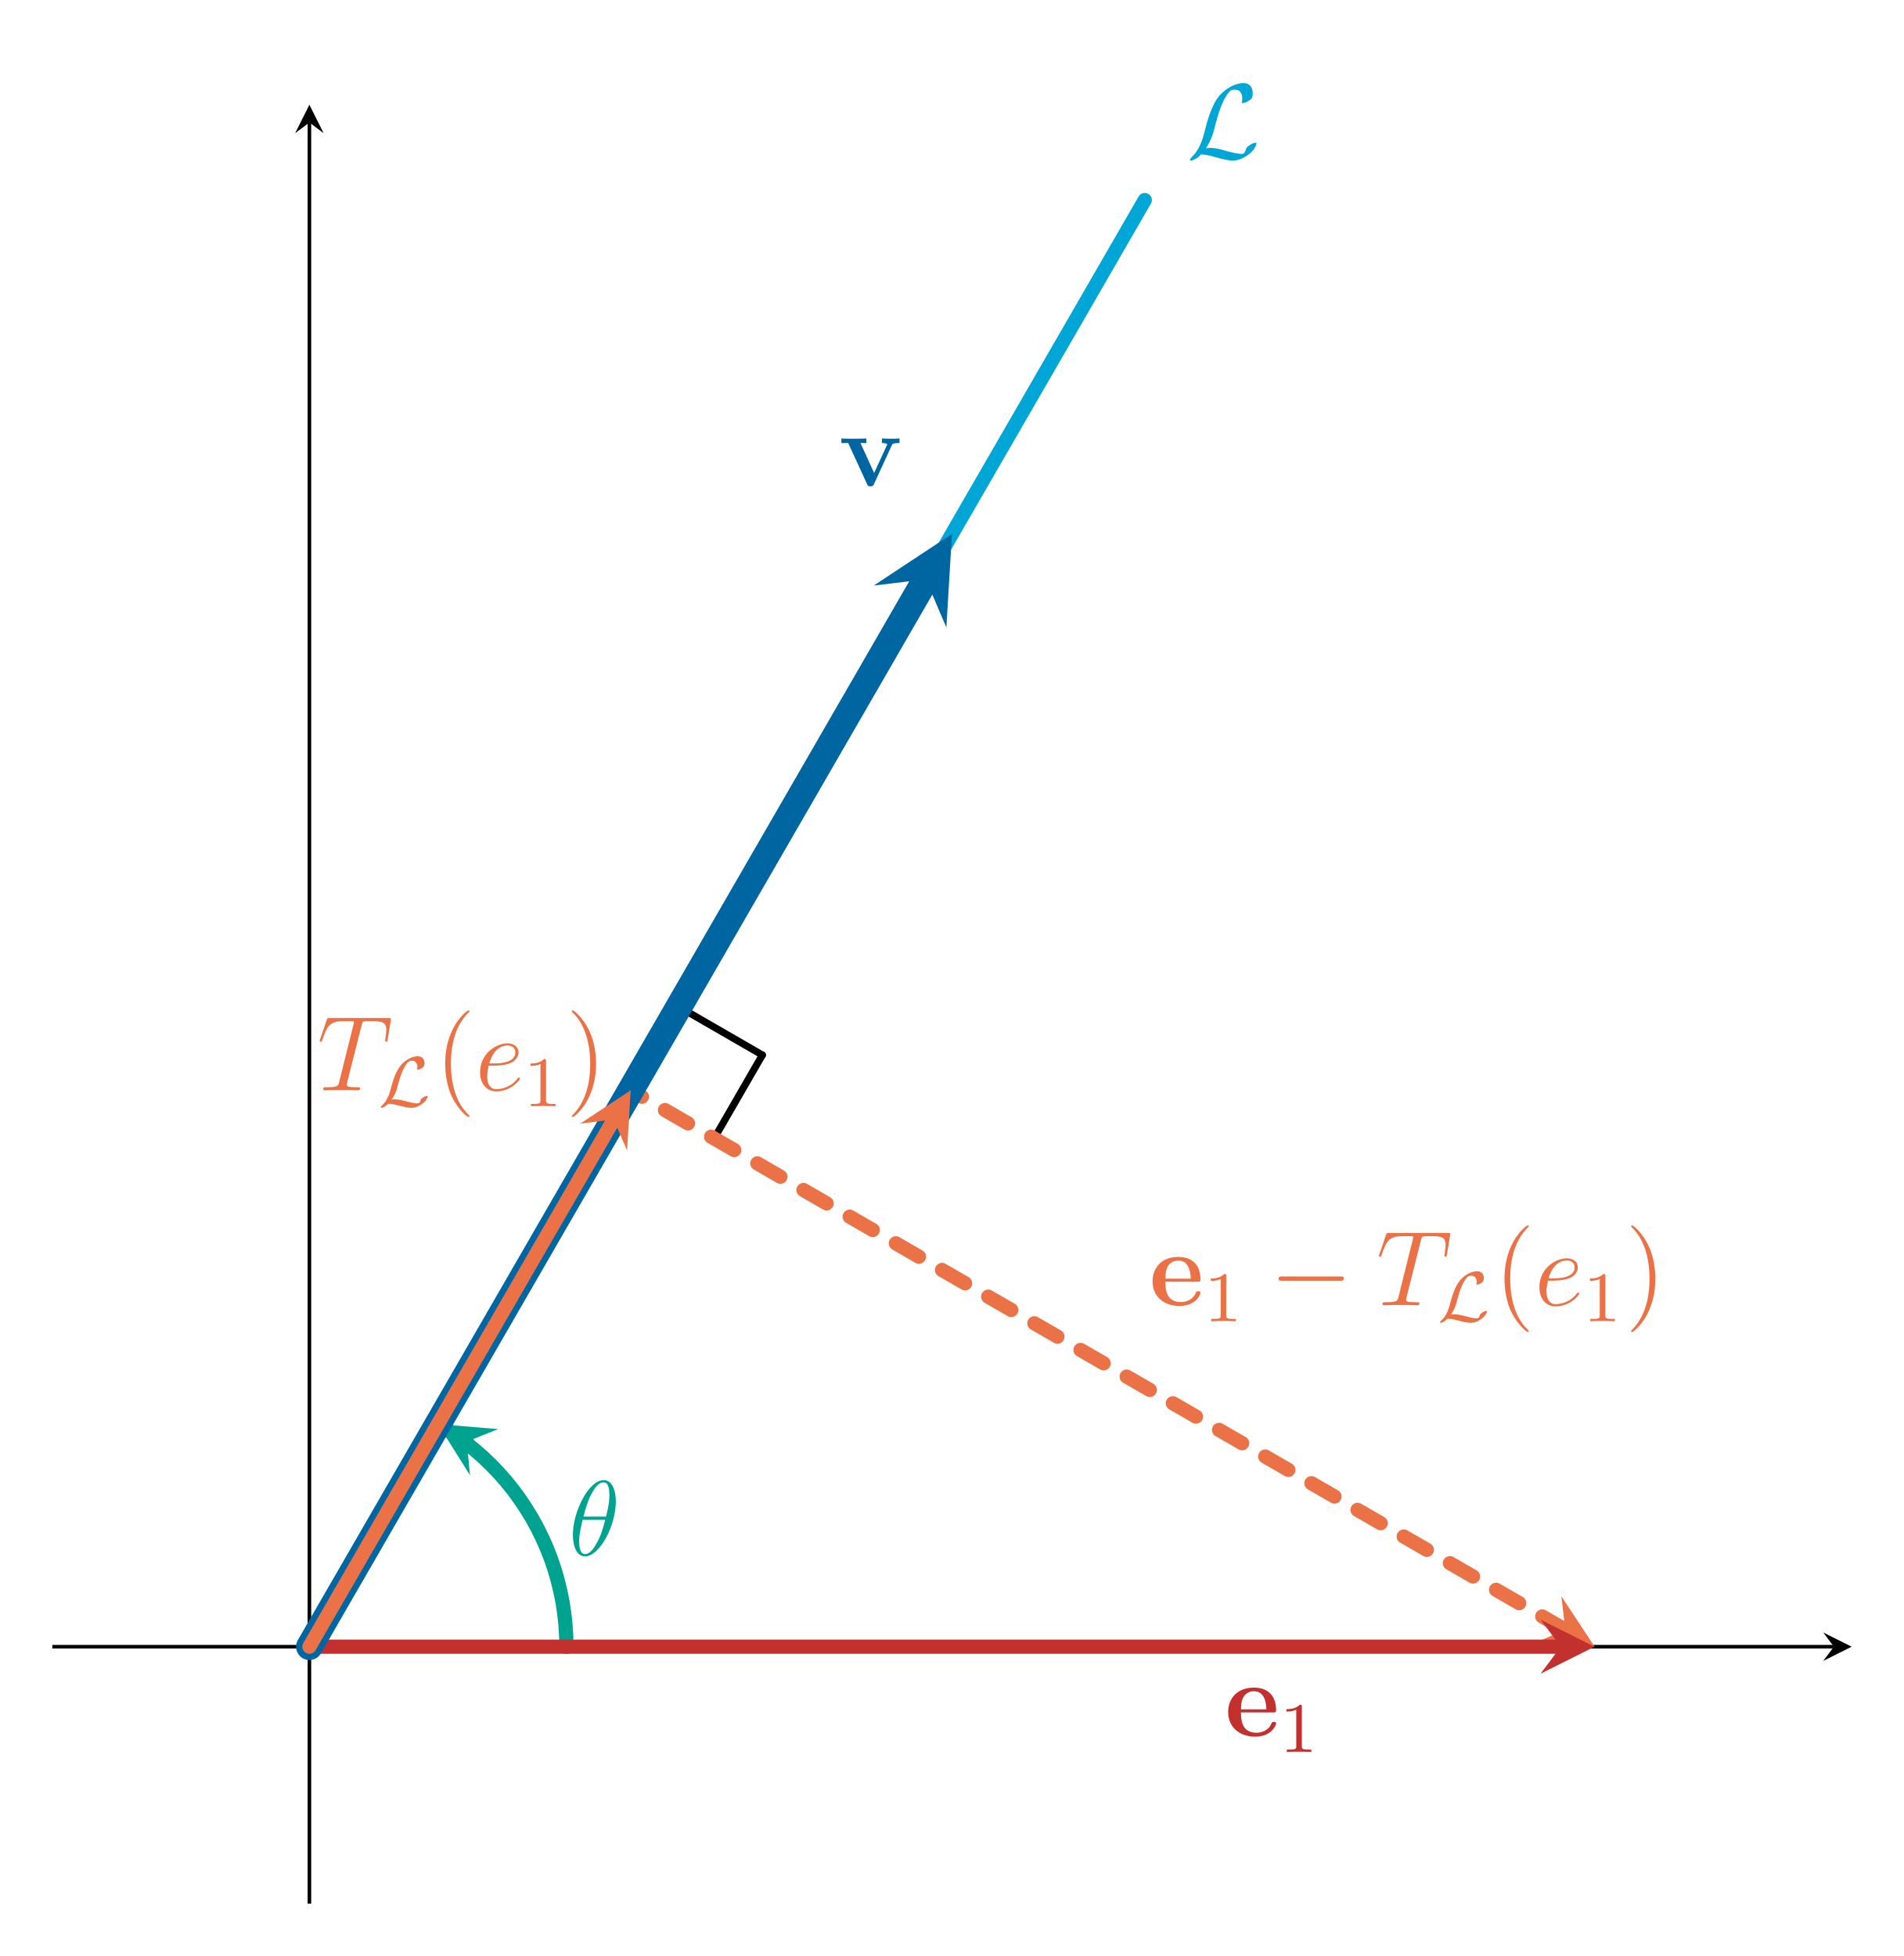
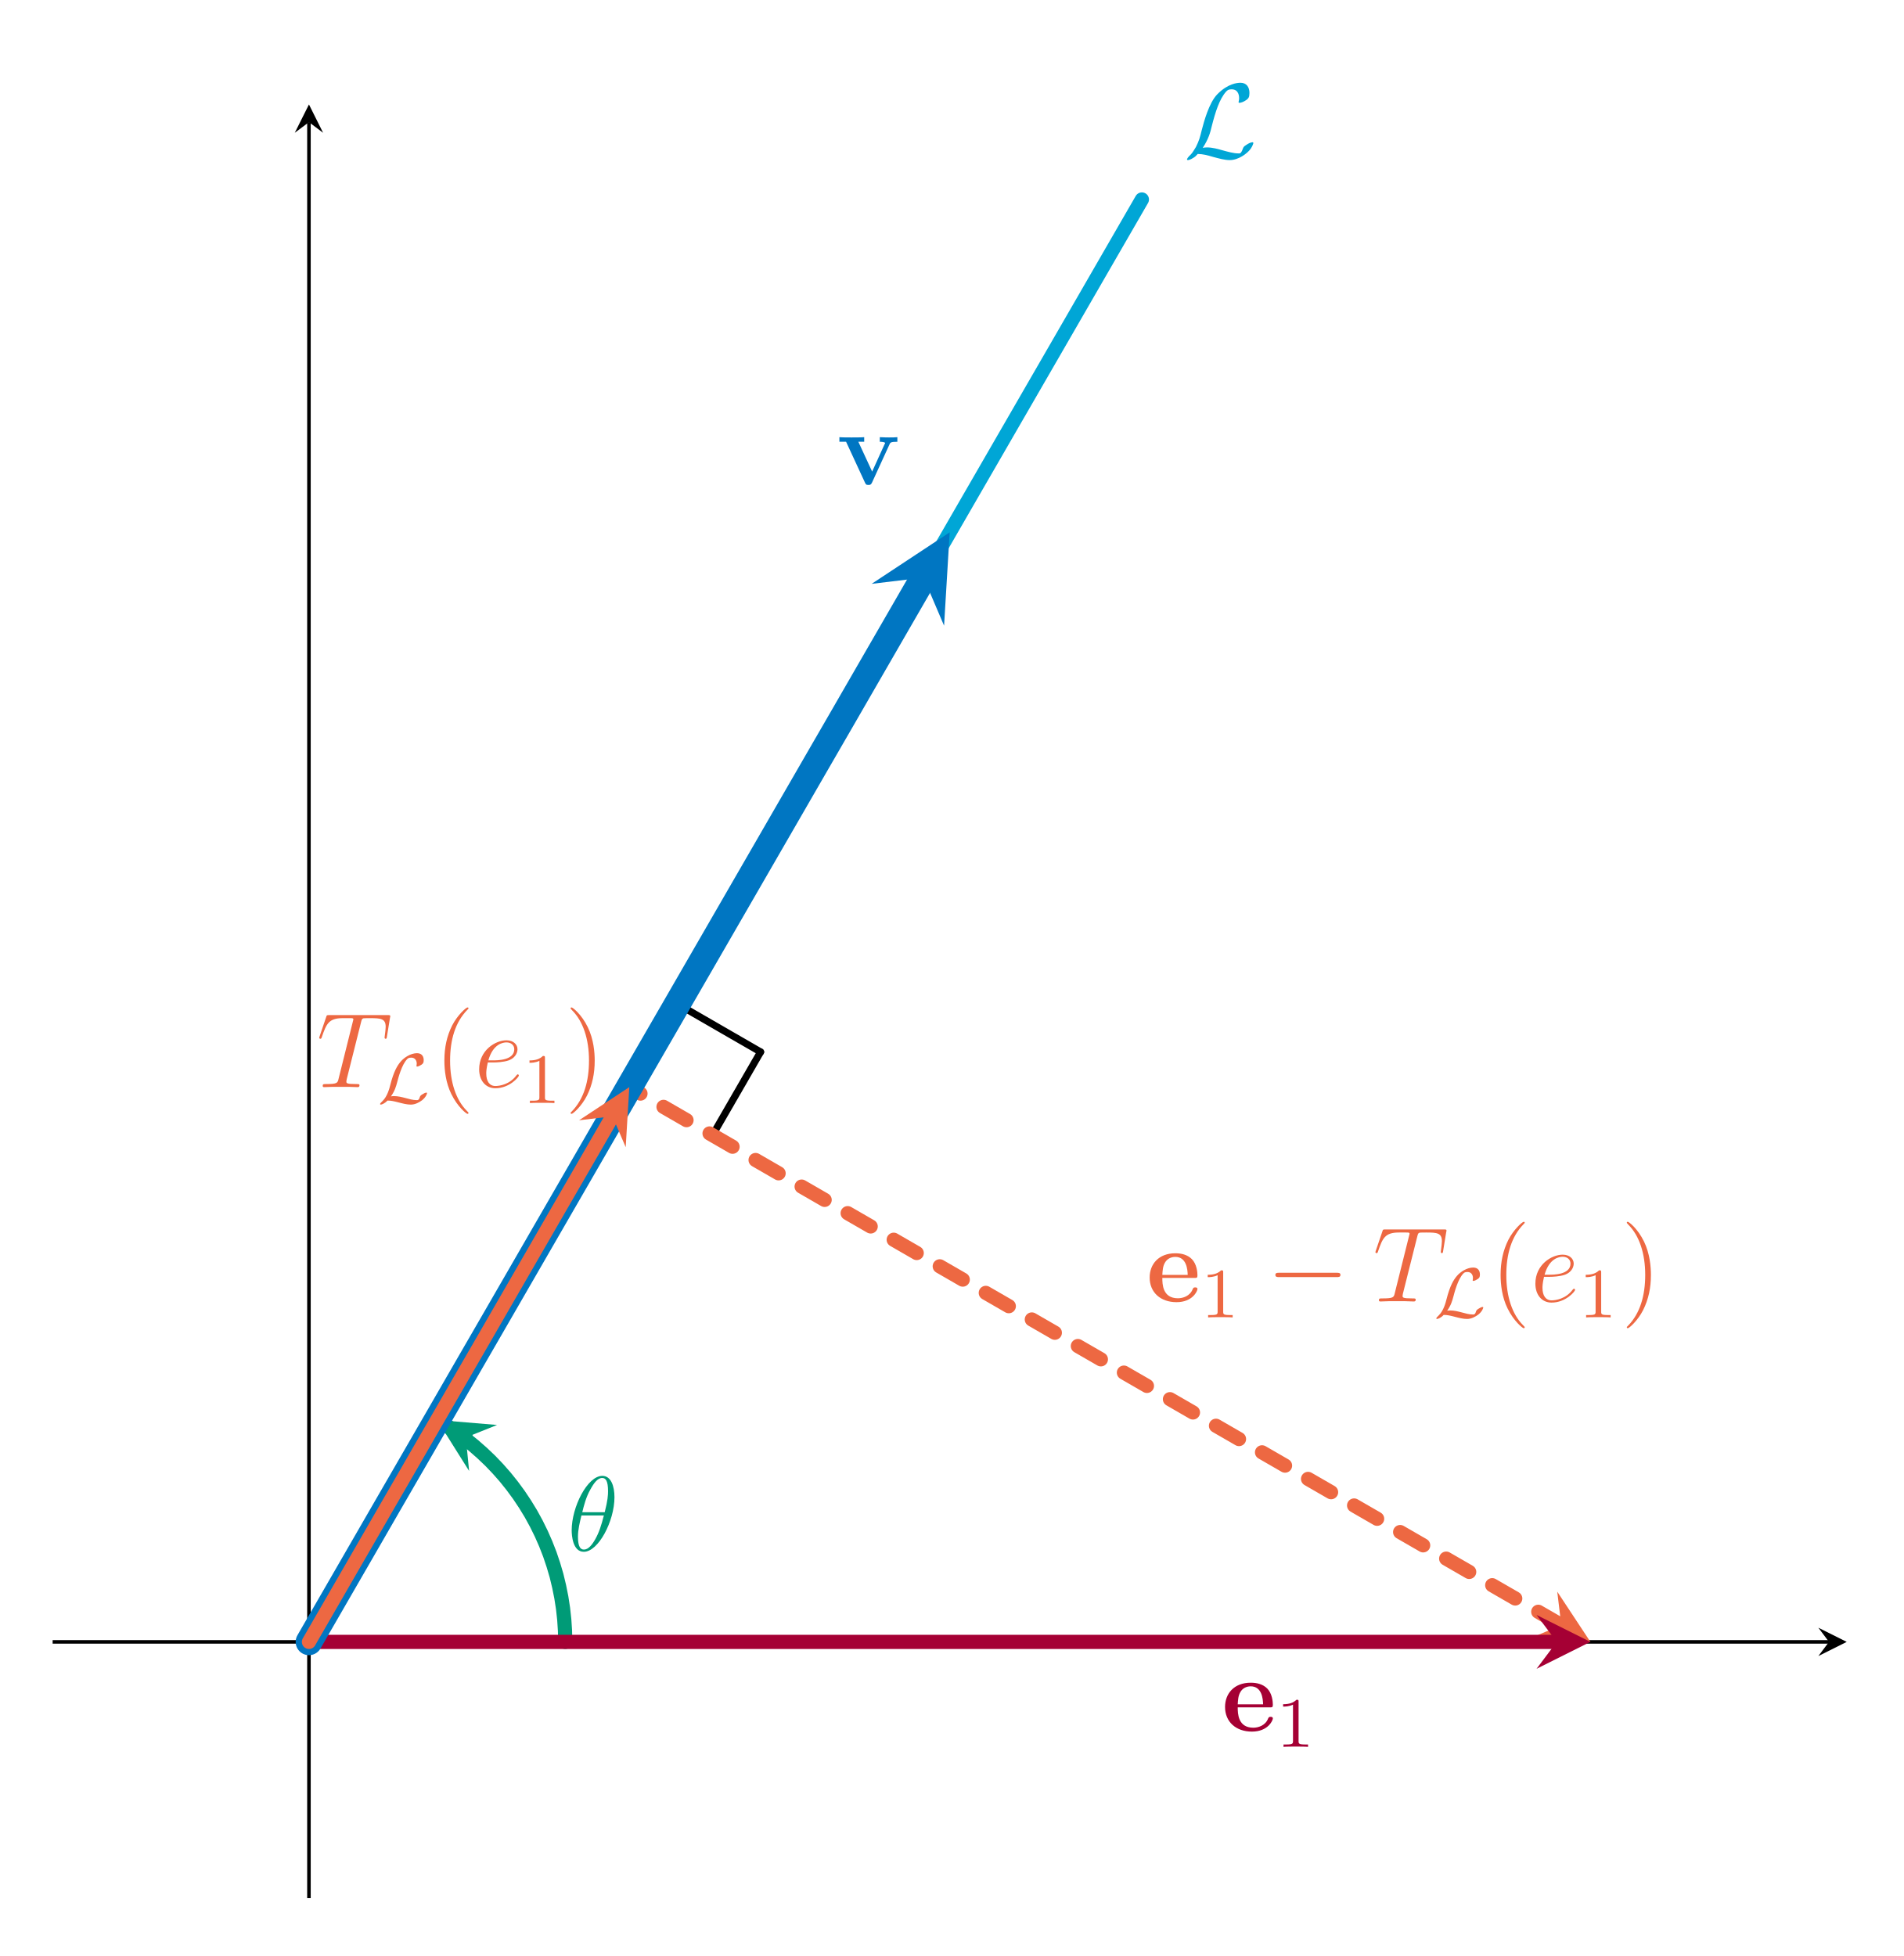
- <svg xmlns="http://www.w3.org/2000/svg" xmlns:xlink="http://www.w3.org/1999/xlink" width="213.478pt" height="219.36pt" viewBox="0 0 213.478 219.36" version="1.1">
+ <svg xmlns="http://www.w3.org/2000/svg" xmlns:xlink="http://www.w3.org/1999/xlink" width="213.478pt" height="219.36pt" viewBox="0 0 213.478 219.36" version="1.2">
  <defs>
    <g>
      <symbol overflow="visible" id="glyph0-0">
        <path style="stroke:none;" d="" />
      </symbol>
      <symbol overflow="visible" id="glyph0-1">
-         <path style="stroke:none;" d="M 5.297 -6.016 C 5.297 -7.234 4.906 -8.422 3.938 -8.422 C 2.266 -8.422 0.484 -4.906 0.484 -2.281 C 0.484 -1.734 0.594 0.125 1.859 0.125 C 3.484 0.125 5.297 -3.297 5.297 -6.016 Z M 1.672 -4.328 C 1.859 -5.031 2.109 -6.031 2.578 -6.891 C 2.969 -7.609 3.391 -8.172 3.922 -8.172 C 4.312 -8.172 4.578 -7.844 4.578 -6.688 C 4.578 -6.266 4.547 -5.672 4.203 -4.328 Z M 4.109 -3.969 C 3.812 -2.797 3.562 -2.047 3.125 -1.297 C 2.781 -0.688 2.359 -0.125 1.859 -0.125 C 1.5 -0.125 1.188 -0.406 1.188 -1.594 C 1.188 -2.359 1.391 -3.172 1.578 -3.969 Z M 4.109 -3.969 " />
+         <path style="stroke:none;" d="M 5.281 -6 C 5.281 -7.219 4.906 -8.391 3.922 -8.391 C 2.25 -8.391 0.484 -4.906 0.484 -2.281 C 0.484 -1.734 0.594 0.125 1.844 0.125 C 3.469 0.125 5.281 -3.297 5.281 -6 Z M 1.672 -4.312 C 1.844 -5.016 2.094 -6.016 2.578 -6.859 C 2.969 -7.578 3.391 -8.156 3.906 -8.156 C 4.297 -8.156 4.562 -7.828 4.562 -6.672 C 4.562 -6.25 4.531 -5.656 4.188 -4.312 Z M 4.094 -3.953 C 3.797 -2.797 3.547 -2.031 3.125 -1.281 C 2.781 -0.672 2.359 -0.125 1.859 -0.125 C 1.484 -0.125 1.188 -0.406 1.188 -1.578 C 1.188 -2.359 1.391 -3.172 1.578 -3.953 Z M 4.094 -3.953 " />
      </symbol>
      <symbol overflow="visible" id="glyph0-2">
-         <path style="stroke:none;" d="M 4.984 -7.297 C 5.062 -7.578 5.078 -7.688 5.266 -7.734 C 5.359 -7.75 5.75 -7.75 6 -7.75 C 7.203 -7.75 7.75 -7.703 7.75 -6.781 C 7.75 -6.594 7.703 -6.141 7.641 -5.703 L 7.625 -5.562 C 7.625 -5.516 7.672 -5.438 7.75 -5.438 C 7.859 -5.438 7.859 -5.5 7.906 -5.688 L 8.25 -7.812 C 8.266 -7.906 8.266 -7.938 8.266 -7.969 C 8.266 -8.109 8.203 -8.109 7.953 -8.109 L 1.422 -8.109 C 1.141 -8.109 1.141 -8.094 1.062 -7.875 L 0.328 -5.719 C 0.328 -5.703 0.281 -5.562 0.281 -5.562 C 0.281 -5.5 0.328 -5.438 0.406 -5.438 C 0.5 -5.438 0.531 -5.484 0.578 -5.641 C 1.078 -7.094 1.328 -7.75 2.922 -7.75 L 3.719 -7.75 C 4 -7.75 4.125 -7.75 4.125 -7.625 C 4.125 -7.594 4.125 -7.562 4.062 -7.344 L 2.469 -0.938 C 2.344 -0.469 2.312 -0.344 1.047 -0.344 C 0.75 -0.344 0.672 -0.344 0.672 -0.125 C 0.672 0 0.797 0 0.859 0 C 1.156 0 1.469 -0.031 1.766 -0.031 L 3.641 -0.031 C 3.938 -0.031 4.25 0 4.547 0 C 4.688 0 4.812 0 4.812 -0.234 C 4.812 -0.344 4.719 -0.344 4.406 -0.344 C 3.328 -0.344 3.328 -0.453 3.328 -0.641 C 3.328 -0.641 3.328 -0.734 3.375 -0.922 Z M 4.984 -7.297 " />
+         <path style="stroke:none;" d="M 4.969 -7.266 C 5.047 -7.562 5.062 -7.672 5.25 -7.719 C 5.344 -7.734 5.734 -7.734 5.984 -7.734 C 7.172 -7.734 7.734 -7.688 7.734 -6.766 C 7.734 -6.578 7.688 -6.125 7.625 -5.688 L 7.609 -5.547 C 7.609 -5.5 7.656 -5.422 7.719 -5.422 C 7.844 -5.422 7.844 -5.484 7.875 -5.672 L 8.219 -7.781 C 8.25 -7.891 8.25 -7.922 8.25 -7.953 C 8.25 -8.078 8.172 -8.078 7.938 -8.078 L 1.422 -8.078 C 1.141 -8.078 1.125 -8.078 1.062 -7.859 L 0.328 -5.703 C 0.328 -5.688 0.281 -5.562 0.281 -5.547 C 0.281 -5.484 0.328 -5.422 0.406 -5.422 C 0.5 -5.422 0.531 -5.469 0.578 -5.625 C 1.078 -7.062 1.328 -7.734 2.906 -7.734 L 3.703 -7.734 C 4 -7.734 4.109 -7.734 4.109 -7.609 C 4.109 -7.578 4.109 -7.547 4.047 -7.328 L 2.453 -0.938 C 2.344 -0.469 2.312 -0.344 1.047 -0.344 C 0.75 -0.344 0.672 -0.344 0.672 -0.125 C 0.672 0 0.797 0 0.859 0 C 1.156 0 1.469 -0.031 1.766 -0.031 L 3.625 -0.031 C 3.922 -0.031 4.25 0 4.547 0 C 4.672 0 4.797 0 4.797 -0.219 C 4.797 -0.344 4.703 -0.344 4.406 -0.344 C 3.328 -0.344 3.328 -0.453 3.328 -0.625 C 3.328 -0.641 3.328 -0.734 3.375 -0.922 Z M 4.969 -7.266 " />
      </symbol>
      <symbol overflow="visible" id="glyph0-3">
-         <path style="stroke:none;" d="M 2.141 -2.766 C 2.469 -2.766 3.281 -2.797 3.844 -3.016 C 4.75 -3.359 4.844 -4.047 4.844 -4.266 C 4.844 -4.797 4.391 -5.266 3.594 -5.266 C 2.344 -5.266 0.531 -4.141 0.531 -2.016 C 0.531 -0.75 1.25 0.125 2.344 0.125 C 3.969 0.125 5 -1.141 5 -1.297 C 5 -1.375 4.922 -1.438 4.875 -1.438 C 4.844 -1.438 4.828 -1.422 4.719 -1.312 C 3.953 -0.297 2.828 -0.125 2.359 -0.125 C 1.688 -0.125 1.328 -0.656 1.328 -1.547 C 1.328 -1.703 1.328 -2.016 1.5 -2.766 Z M 1.562 -3.016 C 2.078 -4.859 3.219 -5.031 3.594 -5.031 C 4.125 -5.031 4.484 -4.719 4.484 -4.266 C 4.484 -3.016 2.562 -3.016 2.062 -3.016 Z M 1.562 -3.016 " />
+         <path style="stroke:none;" d="M 2.141 -2.766 C 2.453 -2.766 3.266 -2.797 3.844 -3 C 4.75 -3.344 4.828 -4.047 4.828 -4.25 C 4.828 -4.781 4.375 -5.25 3.594 -5.25 C 2.344 -5.25 0.531 -4.125 0.531 -2 C 0.531 -0.75 1.25 0.125 2.344 0.125 C 3.953 0.125 4.984 -1.141 4.984 -1.297 C 4.984 -1.375 4.906 -1.438 4.859 -1.438 C 4.828 -1.438 4.812 -1.422 4.703 -1.312 C 3.953 -0.297 2.812 -0.125 2.359 -0.125 C 1.688 -0.125 1.328 -0.656 1.328 -1.531 C 1.328 -1.703 1.328 -2 1.5 -2.766 Z M 1.562 -3 C 2.078 -4.844 3.203 -5.016 3.594 -5.016 C 4.109 -5.016 4.469 -4.703 4.469 -4.25 C 4.469 -3 2.562 -3 2.062 -3 Z M 1.562 -3 " />
      </symbol>
      <symbol overflow="visible" id="glyph1-0">
        <path style="stroke:none;" d="" />
      </symbol>
      <symbol overflow="visible" id="glyph1-1">
-         <path style="stroke:none;" d="M 2.156 -1.109 C 2.797 -2.109 3 -2.875 3.156 -3.516 C 3.578 -5.156 4.031 -6.594 4.766 -7.422 C 4.906 -7.578 5.016 -7.688 5.391 -7.688 C 6.219 -7.688 6.234 -6.859 6.234 -6.688 C 6.234 -6.484 6.188 -6.312 6.188 -6.25 C 6.188 -6.172 6.25 -6.172 6.266 -6.172 C 6.453 -6.172 6.781 -6.297 7.078 -6.516 C 7.297 -6.688 7.406 -6.797 7.406 -7.297 C 7.406 -7.938 7.062 -8.422 6.391 -8.422 C 6.016 -8.422 4.953 -8.328 3.797 -7.141 C 2.828 -6.172 2.266 -4.016 2.047 -3.125 C 1.828 -2.297 1.734 -1.922 1.375 -1.203 C 1.297 -1.062 0.984 -0.531 0.812 -0.375 C 0.484 -0.078 0.375 0.125 0.375 0.188 C 0.375 0.219 0.391 0.266 0.484 0.266 C 0.531 0.266 0.781 0.219 1.094 0.016 C 1.297 -0.109 1.312 -0.125 1.594 -0.422 C 2.188 -0.406 2.609 -0.297 3.359 -0.078 C 3.969 0.078 4.578 0.266 5.188 0.266 C 6.156 0.266 7.141 -0.469 7.516 -0.984 C 7.75 -1.312 7.828 -1.609 7.828 -1.656 C 7.828 -1.734 7.75 -1.734 7.75 -1.734 C 7.547 -1.734 7.266 -1.609 7.062 -1.453 C 6.734 -1.25 6.719 -1.188 6.641 -0.984 C 6.594 -0.781 6.516 -0.688 6.469 -0.625 C 6.375 -0.484 6.359 -0.484 6.188 -0.484 C 5.609 -0.484 5.016 -0.656 4.219 -0.875 C 3.891 -0.969 3.234 -1.156 2.625 -1.156 C 2.469 -1.156 2.312 -1.141 2.156 -1.109 Z M 2.156 -1.109 " />
+         <path style="stroke:none;" d="M 2.141 -1.109 C 2.797 -2.109 3 -2.875 3.141 -3.5 C 3.562 -5.156 4.016 -6.578 4.75 -7.406 C 4.906 -7.562 5 -7.672 5.375 -7.672 C 6.203 -7.672 6.219 -6.844 6.219 -6.672 C 6.219 -6.469 6.156 -6.297 6.156 -6.234 C 6.156 -6.156 6.234 -6.156 6.25 -6.156 C 6.438 -6.156 6.766 -6.281 7.062 -6.5 C 7.266 -6.672 7.375 -6.781 7.375 -7.266 C 7.375 -7.922 7.047 -8.406 6.375 -8.406 C 6 -8.406 4.953 -8.312 3.781 -7.125 C 2.828 -6.156 2.266 -4 2.031 -3.109 C 1.828 -2.281 1.734 -1.922 1.375 -1.203 C 1.281 -1.062 0.984 -0.531 0.812 -0.375 C 0.484 -0.078 0.375 0.125 0.375 0.188 C 0.375 0.219 0.391 0.266 0.484 0.266 C 0.531 0.266 0.781 0.219 1.078 0.016 C 1.281 -0.109 1.312 -0.125 1.578 -0.422 C 2.188 -0.406 2.594 -0.297 3.344 -0.078 C 3.953 0.078 4.562 0.266 5.172 0.266 C 6.141 0.266 7.125 -0.469 7.5 -0.984 C 7.734 -1.312 7.812 -1.609 7.812 -1.641 C 7.812 -1.734 7.734 -1.734 7.719 -1.734 C 7.531 -1.734 7.25 -1.594 7.047 -1.453 C 6.719 -1.25 6.703 -1.188 6.625 -0.984 C 6.562 -0.781 6.5 -0.688 6.453 -0.625 C 6.359 -0.484 6.344 -0.484 6.156 -0.484 C 5.594 -0.484 5 -0.656 4.203 -0.875 C 3.875 -0.969 3.219 -1.156 2.625 -1.156 C 2.469 -1.156 2.297 -1.141 2.141 -1.109 Z M 2.141 -1.109 " />
      </symbol>
      <symbol overflow="visible" id="glyph1-2">
-         <path style="stroke:none;" d="M 7.875 -2.75 C 8.078 -2.75 8.297 -2.75 8.297 -2.984 C 8.297 -3.234 8.078 -3.234 7.875 -3.234 L 1.406 -3.234 C 1.203 -3.234 0.984 -3.234 0.984 -2.984 C 0.984 -2.75 1.203 -2.75 1.406 -2.75 Z M 7.875 -2.75 " />
+         <path style="stroke:none;" d="M 7.859 -2.734 C 8.062 -2.734 8.281 -2.734 8.281 -2.984 C 8.281 -3.219 8.062 -3.219 7.859 -3.219 L 1.406 -3.219 C 1.203 -3.219 0.984 -3.219 0.984 -2.984 C 0.984 -2.734 1.203 -2.734 1.406 -2.734 Z M 7.859 -2.734 " />
      </symbol>
      <symbol overflow="visible" id="glyph2-0">
        <path style="stroke:none;" d="" />
      </symbol>
      <symbol overflow="visible" id="glyph2-1">
-         <path style="stroke:none;" d="M 5.406 -2.641 C 5.672 -2.641 5.75 -2.641 5.75 -2.938 C 5.75 -3.297 5.672 -4.203 5.109 -4.75 C 4.609 -5.266 3.938 -5.422 3.25 -5.422 C 1.391 -5.422 0.375 -4.203 0.375 -2.688 C 0.375 -1.016 1.609 0.078 3.406 0.078 C 5.219 0.078 5.75 -1.188 5.75 -1.406 C 5.75 -1.578 5.562 -1.578 5.5 -1.578 C 5.312 -1.578 5.297 -1.547 5.219 -1.391 C 4.906 -0.609 4.125 -0.359 3.547 -0.359 C 1.812 -0.359 1.812 -1.969 1.812 -2.641 Z M 1.812 -2.984 C 1.828 -3.484 1.844 -3.938 2.094 -4.375 C 2.312 -4.75 2.734 -5.016 3.25 -5.016 C 4.531 -5.016 4.641 -3.578 4.656 -2.984 Z M 1.812 -2.984 " />
+         <path style="stroke:none;" d="M 5.391 -2.641 C 5.656 -2.641 5.734 -2.641 5.734 -2.938 C 5.734 -3.297 5.656 -4.188 5.109 -4.75 C 4.609 -5.25 3.938 -5.406 3.25 -5.406 C 1.391 -5.406 0.375 -4.188 0.375 -2.688 C 0.375 -1.016 1.594 0.078 3.391 0.078 C 5.203 0.078 5.734 -1.188 5.734 -1.391 C 5.734 -1.578 5.562 -1.578 5.484 -1.578 C 5.297 -1.578 5.281 -1.531 5.203 -1.391 C 4.906 -0.609 4.109 -0.359 3.547 -0.359 C 1.812 -0.359 1.797 -1.969 1.797 -2.641 Z M 1.797 -2.984 C 1.828 -3.469 1.844 -3.938 2.094 -4.359 C 2.312 -4.75 2.734 -5 3.25 -5 C 4.516 -5 4.625 -3.578 4.641 -2.984 Z M 1.797 -2.984 " />
      </symbol>
      <symbol overflow="visible" id="glyph2-2">
-         <path style="stroke:none;" d="M 5.922 -4.516 C 6 -4.703 6.047 -4.797 6.797 -4.797 L 6.797 -5.312 C 6.375 -5.281 6.344 -5.281 5.859 -5.281 C 5.531 -5.281 5.516 -5.281 4.828 -5.312 L 4.828 -4.797 C 5.156 -4.797 5.422 -4.734 5.422 -4.656 C 5.422 -4.641 5.422 -4.625 5.359 -4.5 L 3.953 -1.438 L 2.422 -4.797 L 3.078 -4.797 L 3.078 -5.312 C 2.797 -5.281 1.953 -5.281 1.641 -5.281 C 1.297 -5.281 0.594 -5.281 0.281 -5.312 L 0.281 -4.797 L 1.047 -4.797 L 3.141 -0.234 C 3.25 0 3.281 0.062 3.547 0.062 C 3.734 0.062 3.844 0.031 3.938 -0.203 Z M 5.922 -4.516 " />
+         <path style="stroke:none;" d="M 5.906 -4.5 C 5.984 -4.688 6.031 -4.781 6.781 -4.781 L 6.781 -5.297 C 6.359 -5.266 6.328 -5.266 5.844 -5.266 C 5.516 -5.266 5.5 -5.266 4.812 -5.297 L 4.812 -4.781 C 5.141 -4.781 5.406 -4.719 5.406 -4.641 C 5.406 -4.625 5.406 -4.609 5.344 -4.5 L 3.953 -1.438 L 2.406 -4.781 L 3.062 -4.781 L 3.062 -5.297 C 2.797 -5.266 1.953 -5.266 1.641 -5.266 C 1.281 -5.266 0.594 -5.266 0.281 -5.297 L 0.281 -4.781 L 1.031 -4.781 L 3.141 -0.219 C 3.25 0 3.266 0.062 3.547 0.062 C 3.734 0.062 3.828 0.031 3.938 -0.203 Z M 5.906 -4.5 " />
      </symbol>
      <symbol overflow="visible" id="glyph3-0">
        <path style="stroke:none;" d="" />
      </symbol>
      <symbol overflow="visible" id="glyph3-1">
-         <path style="stroke:none;" d="M 2.5 -5.078 C 2.5 -5.297 2.484 -5.297 2.266 -5.297 C 1.938 -4.984 1.516 -4.797 0.766 -4.797 L 0.766 -4.531 C 0.984 -4.531 1.406 -4.531 1.875 -4.734 L 1.875 -0.656 C 1.875 -0.359 1.844 -0.266 1.094 -0.266 L 0.812 -0.266 L 0.812 0 C 1.141 -0.031 1.828 -0.031 2.188 -0.031 C 2.547 -0.031 3.234 -0.031 3.562 0 L 3.562 -0.266 L 3.281 -0.266 C 2.531 -0.266 2.5 -0.359 2.5 -0.656 Z M 2.5 -5.078 " />
+         <path style="stroke:none;" d="M 2.5 -5.062 C 2.5 -5.281 2.484 -5.281 2.266 -5.281 C 1.938 -4.969 1.516 -4.781 0.766 -4.781 L 0.766 -4.516 C 0.984 -4.516 1.406 -4.516 1.875 -4.734 L 1.875 -0.656 C 1.875 -0.359 1.844 -0.266 1.094 -0.266 L 0.812 -0.266 L 0.812 0 C 1.141 -0.031 1.828 -0.031 2.172 -0.031 C 2.531 -0.031 3.234 -0.031 3.562 0 L 3.562 -0.266 L 3.281 -0.266 C 2.516 -0.266 2.5 -0.359 2.5 -0.656 Z M 2.5 -5.062 " />
      </symbol>
      <symbol overflow="visible" id="glyph4-0">
        <path style="stroke:none;" d="" />
      </symbol>
      <symbol overflow="visible" id="glyph4-1">
-         <path style="stroke:none;" d="M 1.484 -0.75 C 1.922 -1.375 2.062 -1.844 2.172 -2.297 C 2.312 -2.844 2.688 -4.312 3.312 -4.922 C 3.422 -5.031 3.484 -5.109 3.781 -5.109 C 4.188 -5.109 4.375 -4.766 4.375 -4.438 C 4.375 -4.297 4.344 -4.188 4.344 -4.156 C 4.344 -4.109 4.406 -4.109 4.438 -4.109 C 4.562 -4.109 4.797 -4.219 4.938 -4.312 C 5.109 -4.453 5.172 -4.547 5.172 -4.844 C 5.172 -5.141 5.031 -5.609 4.422 -5.609 C 3.719 -5.609 2.969 -5.125 2.594 -4.688 C 2.188 -4.219 1.797 -3.547 1.406 -2.016 C 1.312 -1.656 1.078 -0.75 0.547 -0.234 C 0.406 -0.094 0.266 0.031 0.266 0.109 C 0.266 0.156 0.312 0.172 0.344 0.172 C 0.422 0.172 0.766 0.078 1.094 -0.281 C 1.5 -0.281 1.828 -0.203 2.312 -0.078 C 2.859 0.062 3.281 0.172 3.734 0.172 C 4.234 0.172 4.688 -0.094 4.969 -0.312 C 5.453 -0.688 5.531 -1.062 5.531 -1.109 C 5.531 -1.172 5.484 -1.172 5.453 -1.172 C 5.344 -1.172 5.156 -1.078 5.016 -0.984 C 4.797 -0.844 4.766 -0.781 4.734 -0.672 C 4.625 -0.328 4.516 -0.328 4.359 -0.328 C 3.969 -0.328 3.469 -0.469 3.125 -0.562 C 2.703 -0.672 2.266 -0.781 1.812 -0.781 C 1.797 -0.781 1.609 -0.781 1.484 -0.75 Z M 1.484 -0.75 " />
+         <path style="stroke:none;" d="M 1.484 -0.75 C 1.922 -1.375 2.047 -1.844 2.172 -2.297 C 2.312 -2.828 2.688 -4.297 3.297 -4.922 C 3.406 -5.031 3.484 -5.094 3.766 -5.094 C 4.188 -5.094 4.375 -4.766 4.375 -4.422 C 4.375 -4.297 4.344 -4.188 4.344 -4.156 C 4.344 -4.094 4.391 -4.094 4.422 -4.094 C 4.562 -4.094 4.781 -4.219 4.922 -4.312 C 5.109 -4.453 5.156 -4.531 5.156 -4.828 C 5.156 -5.141 5.016 -5.594 4.406 -5.594 C 3.703 -5.594 2.969 -5.109 2.594 -4.672 C 2.188 -4.203 1.797 -3.547 1.406 -2.016 C 1.312 -1.641 1.078 -0.75 0.547 -0.234 C 0.406 -0.094 0.266 0.031 0.266 0.109 C 0.266 0.156 0.312 0.172 0.344 0.172 C 0.422 0.172 0.766 0.078 1.094 -0.281 C 1.5 -0.281 1.828 -0.203 2.312 -0.078 C 2.859 0.062 3.266 0.172 3.719 0.172 C 4.219 0.172 4.672 -0.094 4.969 -0.312 C 5.438 -0.688 5.531 -1.062 5.531 -1.109 C 5.531 -1.172 5.484 -1.172 5.453 -1.172 C 5.344 -1.172 5.156 -1.078 5.016 -0.984 C 4.781 -0.844 4.766 -0.781 4.719 -0.672 C 4.625 -0.328 4.5 -0.328 4.359 -0.328 C 3.953 -0.328 3.453 -0.469 3.125 -0.562 C 2.703 -0.672 2.266 -0.781 1.812 -0.781 C 1.797 -0.781 1.594 -0.781 1.484 -0.75 Z M 1.484 -0.75 " />
      </symbol>
      <symbol overflow="visible" id="glyph5-0">
        <path style="stroke:none;" d="" />
      </symbol>
      <symbol overflow="visible" id="glyph5-1">
-         <path style="stroke:none;" d="M 3.891 2.906 C 3.891 2.875 3.891 2.844 3.688 2.641 C 2.484 1.438 1.812 -0.531 1.812 -2.969 C 1.812 -5.297 2.375 -7.297 3.766 -8.703 C 3.891 -8.812 3.891 -8.828 3.891 -8.875 C 3.891 -8.938 3.828 -8.969 3.781 -8.969 C 3.625 -8.969 2.641 -8.109 2.062 -6.938 C 1.453 -5.719 1.172 -4.453 1.172 -2.969 C 1.172 -1.906 1.344 -0.484 1.953 0.781 C 2.672 2.219 3.641 3 3.781 3 C 3.828 3 3.891 2.969 3.891 2.906 Z M 3.891 2.906 " />
+         <path style="stroke:none;" d="M 3.875 2.891 C 3.875 2.859 3.875 2.844 3.672 2.641 C 2.484 1.438 1.812 -0.531 1.812 -2.969 C 1.812 -5.281 2.375 -7.266 3.75 -8.672 C 3.875 -8.781 3.875 -8.812 3.875 -8.844 C 3.875 -8.922 3.812 -8.938 3.766 -8.938 C 3.609 -8.938 2.641 -8.078 2.047 -6.922 C 1.438 -5.703 1.172 -4.438 1.172 -2.969 C 1.172 -1.906 1.328 -0.484 1.953 0.781 C 2.656 2.219 3.641 3 3.766 3 C 3.812 3 3.875 2.969 3.875 2.891 Z M 3.875 2.891 " />
      </symbol>
      <symbol overflow="visible" id="glyph5-2">
-         <path style="stroke:none;" d="M 3.375 -2.969 C 3.375 -3.891 3.25 -5.359 2.578 -6.75 C 1.875 -8.188 0.891 -8.969 0.766 -8.969 C 0.719 -8.969 0.656 -8.938 0.656 -8.875 C 0.656 -8.828 0.656 -8.812 0.859 -8.609 C 2.062 -7.406 2.719 -5.422 2.719 -2.984 C 2.719 -0.672 2.156 1.328 0.781 2.734 C 0.656 2.844 0.656 2.875 0.656 2.906 C 0.656 2.969 0.719 3 0.766 3 C 0.922 3 1.906 2.141 2.484 0.969 C 3.094 -0.25 3.375 -1.547 3.375 -2.969 Z M 3.375 -2.969 " />
+         <path style="stroke:none;" d="M 3.359 -2.969 C 3.359 -3.875 3.25 -5.359 2.578 -6.734 C 1.875 -8.172 0.891 -8.938 0.766 -8.938 C 0.719 -8.938 0.656 -8.922 0.656 -8.844 C 0.656 -8.812 0.656 -8.781 0.859 -8.578 C 2.047 -7.375 2.719 -5.406 2.719 -2.984 C 2.719 -0.672 2.156 1.328 0.781 2.734 C 0.656 2.844 0.656 2.859 0.656 2.891 C 0.656 2.969 0.719 3 0.766 3 C 0.922 3 1.891 2.141 2.484 0.969 C 3.094 -0.25 3.359 -1.531 3.359 -2.969 Z M 3.359 -2.969 " />
      </symbol>
    </g>
    <clipPath id="clip1">
-       <path d="M 0 22 L 147 22 L 147 219.359 L 0 219.359 Z M 0 22 " />
+       <path d="M 0.051 22 L 146 22 L 146 218.723 L 0.051 218.723 Z M 0.051 22 " />
    </clipPath>
  </defs>
  <g id="surface1">
-     <path style="fill:none;stroke-width:0.399;stroke-linecap:butt;stroke-linejoin:miter;stroke:rgb(0%,0%,0%);stroke-opacity:1;stroke-miterlimit:10;" d="M -0.002 28.819 L 199.752 28.819 " transform="matrix(1,0,0,-1,5.869,213.491)" />
-     <path style=" stroke:none;fill-rule:nonzero;fill:rgb(0%,0%,0%);fill-opacity:1;" d="M 207.613 184.672 L 204.426 183.078 L 205.621 184.672 L 204.426 186.266 " />
-     <path style="fill:none;stroke-width:0.399;stroke-linecap:butt;stroke-linejoin:miter;stroke:rgb(0%,0%,0%);stroke-opacity:1;stroke-miterlimit:10;" d="M 28.822 -0.001 L 28.822 199.753 " transform="matrix(1,0,0,-1,5.869,213.491)" />
-     <path style=" stroke:none;fill-rule:nonzero;fill:rgb(0%,0%,0%);fill-opacity:1;" d="M 34.691 11.746 L 33.094 14.934 L 34.691 13.738 L 36.285 14.934 " />
-     <path style="fill:none;stroke-width:1.594;stroke-linecap:round;stroke-linejoin:miter;stroke:rgb(0%,63.921%,56.47%);stroke-opacity:1;stroke-miterlimit:10;" d="M 57.643 28.819 L 57.611 30.077 L 57.529 31.331 L 57.393 32.581 L 57.205 33.827 L 56.955 35.057 L 56.658 36.28 L 56.307 37.487 L 55.904 38.678 L 55.447 39.85 L 54.94 40.999 L 54.385 42.128 L 53.779 43.229 L 53.127 44.303 L 52.428 45.35 L 51.686 46.366 L 50.897 47.346 L 50.069 48.292 L 49.201 49.198 L 48.291 50.069 L 47.346 50.897 L 46.365 51.686 L 45.35 52.428 L 44.307 53.128 L 46.467 51.811 " transform="matrix(1,0,0,-1,5.869,213.491)" />
-     <path style=" stroke:none;fill-rule:nonzero;fill:rgb(0%,63.921%,56.47%);fill-opacity:1;" d="M 49.102 159.711 L 52.699 165.445 L 52.336 161.68 L 55.848 160.27 " />
-     <g style="fill:rgb(0%,63.921%,56.47%);fill-opacity:1;">
-       <use xlink:href="#glyph0-1" x="63.749" y="174.412" />
+     <path style="fill:none;stroke-width:0.399;stroke-linecap:butt;stroke-linejoin:miter;stroke:rgb(0%,0%,0%);stroke-opacity:1;stroke-miterlimit:10;" d="M 0 28.821 L 199.749 28.821 " transform="matrix(0.997091,0,0,-0.997091,5.902199,212.8699)" />
+     <path style=" stroke:none;fill-rule:nonzero;fill:rgb(0%,0%,0%);fill-opacity:1;" d="M 207.059 184.133 L 203.879 182.543 L 205.07 184.133 L 203.879 185.723 " />
+     <path style="fill:none;stroke-width:0.399;stroke-linecap:butt;stroke-linejoin:miter;stroke:rgb(0%,0%,0%);stroke-opacity:1;stroke-miterlimit:10;" d="M 28.822 -0.001 L 28.822 199.752 " transform="matrix(0.997091,0,0,-0.997091,5.902199,212.8699)" />
+     <path style=" stroke:none;fill-rule:nonzero;fill:rgb(0%,0%,0%);fill-opacity:1;" d="M 34.641 11.715 L 33.051 14.891 L 34.641 13.699 L 36.227 14.891 " />
+     <path style="fill:none;stroke-width:1.594;stroke-linecap:round;stroke-linejoin:miter;stroke:rgb(0%,60.782%,46.666%);stroke-opacity:1;stroke-miterlimit:10;" d="M 57.64 28.821 L 57.613 30.079 L 57.531 31.332 L 57.394 32.582 L 57.202 33.824 L 56.955 35.058 L 56.661 36.28 L 56.305 37.487 L 55.905 38.678 L 55.447 39.849 L 54.941 41.001 L 54.385 42.129 L 53.782 43.23 L 53.127 44.304 L 52.43 45.35 L 51.686 46.364 L 50.898 47.348 L 50.068 48.292 L 49.198 49.201 L 48.289 50.066 L 47.345 50.897 L 46.365 51.684 L 45.351 52.429 L 44.305 53.126 L 46.463 51.814 " transform="matrix(0.997091,0,0,-0.997091,5.902199,212.8699)" />
+     <path style=" stroke:none;fill-rule:nonzero;fill:rgb(0%,60.782%,46.666%);fill-opacity:1;" d="M 49.008 159.246 L 52.598 164.965 L 52.23 161.207 L 55.734 159.805 " />
+     <g style="fill:rgb(0%,60.782%,46.666%);fill-opacity:1;">
+       <use xlink:href="#glyph0-1" x="63.614" y="173.905" />
    </g>
-     <path style="fill:none;stroke-width:1.594;stroke-linecap:round;stroke-linejoin:miter;stroke:rgb(0%,65.099%,83.922%);stroke-opacity:1;stroke-miterlimit:10;" d="M 28.822 28.819 L 32.725 35.581 L 36.627 42.339 L 40.529 49.1 L 44.432 55.858 L 48.334 62.62 L 52.236 69.378 L 56.139 76.139 L 60.041 82.897 L 63.944 89.659 L 67.85 96.417 L 71.752 103.178 L 75.654 109.936 L 79.557 116.698 L 83.459 123.456 L 87.361 130.218 L 91.264 136.975 L 95.166 143.737 L 99.069 150.495 L 102.971 157.257 L 106.877 164.014 L 110.779 170.776 L 114.682 177.534 L 118.584 184.296 L 122.486 191.054 " transform="matrix(1,0,0,-1,5.869,213.491)" />
+     <path style="fill:none;stroke-width:1.594;stroke-linecap:round;stroke-linejoin:miter;stroke:rgb(0%,65.099%,83.922%);stroke-opacity:1;stroke-miterlimit:10;" d="M 28.822 28.821 L 32.724 35.579 L 36.626 42.341 L 40.528 49.099 L 44.43 55.861 L 48.336 62.619 L 52.238 69.38 L 56.14 76.138 L 60.042 82.9 L 63.944 89.658 L 67.846 96.42 L 71.752 103.178 L 75.654 109.936 L 79.556 116.698 L 83.458 123.456 L 87.36 130.218 L 91.266 136.975 L 95.168 143.737 L 99.07 150.495 L 102.972 157.257 L 106.874 164.015 L 110.779 170.777 L 114.681 177.535 L 118.583 184.297 L 122.485 191.055 " transform="matrix(0.997091,0,0,-0.997091,5.902199,212.8699)" />
    <g style="fill:rgb(0%,65.099%,83.922%);fill-opacity:1;">
-       <use xlink:href="#glyph1-1" x="133.052" y="17.74" />
+       <use xlink:href="#glyph1-1" x="132.715" y="17.688" />
    </g>
-     <path style="fill:none;stroke-width:0.797;stroke-linecap:round;stroke-linejoin:miter;stroke:rgb(0%,0%,0%);stroke-opacity:1;stroke-miterlimit:10;" d="M 70.248 100.577 L 70.639 100.354 L 71.029 100.128 L 71.42 99.905 L 72.201 99.452 L 72.588 99.229 L 73.369 98.776 L 73.76 98.553 L 74.541 98.1 L 74.932 97.878 L 75.319 97.651 L 75.709 97.428 L 76.49 96.975 L 76.881 96.753 L 77.272 96.526 L 77.658 96.3 L 78.049 96.077 L 78.83 95.624 L 79.221 95.401 L 79.611 95.175 " transform="matrix(1,0,0,-1,5.869,213.491)" />
-     <path style="fill:none;stroke-width:0.797;stroke-linecap:round;stroke-linejoin:miter;stroke:rgb(0%,0%,0%);stroke-opacity:1;stroke-miterlimit:10;" d="M 74.205 85.815 L 74.432 86.206 L 74.654 86.596 L 74.881 86.987 L 75.108 87.374 L 75.33 87.764 L 75.783 88.546 L 76.006 88.936 L 76.233 89.327 L 76.459 89.714 L 76.682 90.104 L 77.135 90.886 L 77.358 91.276 L 77.584 91.667 L 77.807 92.053 L 78.26 92.835 L 78.483 93.225 L 78.936 94.007 L 79.158 94.393 L 79.611 95.175 " transform="matrix(1,0,0,-1,5.869,213.491)" />
-     <path style="fill:none;stroke-width:1.594;stroke-linecap:round;stroke-linejoin:miter;stroke:rgb(92.157%,44.707%,27.451%);stroke-opacity:1;stroke-dasharray:2.989,2.989;stroke-miterlimit:10;" d="M 169.643 30.714 L 64.846 91.218 " transform="matrix(1,0,0,-1,5.869,213.491)" />
-     <path style=" stroke:none;fill-rule:nonzero;fill:rgb(92.157%,44.707%,27.451%);fill-opacity:1;" d="M 178.793 184.672 L 175.062 179.02 L 175.512 182.777 L 172.031 184.266 " />
-     <path style="fill:none;stroke-width:1.594;stroke-linecap:round;stroke-linejoin:miter;stroke:rgb(76.471%,19.217%,18.43%);stroke-opacity:1;stroke-miterlimit:10;" d="M 28.822 28.819 L 169.135 28.819 " transform="matrix(1,0,0,-1,5.869,213.491)" />
-     <path style=" stroke:none;fill-rule:nonzero;fill:rgb(76.471%,19.217%,18.43%);fill-opacity:1;" d="M 178.789 184.672 L 172.734 181.641 L 175.004 184.672 L 172.734 187.699 " />
-     <g style="fill:rgb(76.471%,19.217%,18.43%);fill-opacity:1;">
-       <use xlink:href="#glyph2-1" x="137.33" y="194.683" />
+     <path style="fill:none;stroke-width:0.797;stroke-linecap:round;stroke-linejoin:miter;stroke:rgb(0%,0%,0%);stroke-opacity:1;stroke-miterlimit:10;" d="M 70.251 100.581 L 70.639 100.353 L 71.031 100.13 L 71.419 99.903 L 71.811 99.679 L 72.198 99.452 L 72.59 99.229 L 72.978 99.002 L 73.37 98.778 L 73.762 98.551 L 74.149 98.328 L 74.541 98.101 L 74.929 97.877 L 75.321 97.65 L 75.709 97.427 L 76.1 97.2 L 76.488 96.976 L 76.88 96.753 L 77.268 96.526 L 77.66 96.302 L 78.051 96.075 L 78.439 95.852 L 78.831 95.625 L 79.219 95.401 L 79.611 95.174 " transform="matrix(0.997091,0,0,-0.997091,5.902199,212.8699)" />
+     <path style="fill:none;stroke-width:0.797;stroke-linecap:round;stroke-linejoin:miter;stroke:rgb(0%,0%,0%);stroke-opacity:1;stroke-miterlimit:10;" d="M 74.204 85.815 L 74.432 86.207 L 74.655 86.595 L 74.882 86.986 L 75.105 87.374 L 75.333 87.766 L 75.556 88.154 L 75.783 88.545 L 76.006 88.933 L 76.234 89.325 L 76.457 89.717 L 76.684 90.105 L 76.907 90.496 L 77.135 90.884 L 77.358 91.276 L 77.585 91.664 L 77.809 92.056 L 78.032 92.444 L 78.259 92.835 L 78.482 93.223 L 78.71 93.615 L 78.933 94.007 L 79.16 94.395 L 79.383 94.786 L 79.611 95.174 " transform="matrix(0.997091,0,0,-0.997091,5.902199,212.8699)" />
+     <path style="fill:none;stroke-width:1.594;stroke-linecap:round;stroke-linejoin:miter;stroke:rgb(92.94%,40.784%,25.882%);stroke-opacity:1;stroke-dasharray:2.989,2.989;stroke-miterlimit:10;" d="M 169.646 30.713 L 64.845 91.217 " transform="matrix(0.997091,0,0,-0.997091,5.902199,212.8699)" />
+     <path style=" stroke:none;fill-rule:nonzero;fill:rgb(92.94%,40.784%,25.882%);fill-opacity:1;" d="M 178.32 184.133 L 174.602 178.5 L 175.055 182.246 L 171.582 183.73 " />
+     <path style="fill:none;stroke-width:1.594;stroke-linecap:round;stroke-linejoin:miter;stroke:rgb(64.705%,0%,20.392%);stroke-opacity:1;stroke-miterlimit:10;" d="M 28.822 28.821 L 169.137 28.821 " transform="matrix(0.997091,0,0,-0.997091,5.902199,212.8699)" />
+     <path style=" stroke:none;fill-rule:nonzero;fill:rgb(64.705%,0%,20.392%);fill-opacity:1;" d="M 178.32 184.133 L 172.281 181.113 L 174.547 184.133 L 172.281 187.152 " />
+     <g style="fill:rgb(64.705%,0%,20.392%);fill-opacity:1;">
+       <use xlink:href="#glyph2-1" x="136.981" y="194.117" />
    </g>
-     <g style="fill:rgb(76.471%,19.217%,18.43%);fill-opacity:1;">
-       <use xlink:href="#glyph3-1" x="143.466" y="196.477" />
+     <g style="fill:rgb(64.705%,0%,20.392%);fill-opacity:1;">
+       <use xlink:href="#glyph3-1" x="143.099" y="195.905" />
    </g>
    <g clip-path="url(#clip1)" clip-rule="nonzero">
-       <path style="fill:none;stroke-width:2.989;stroke-linecap:round;stroke-linejoin:miter;stroke:rgb(0%,39.999%,63.527%);stroke-opacity:1;stroke-miterlimit:10;" d="M 28.822 28.819 L 31.822 34.022 L 34.826 39.221 L 37.826 44.421 L 40.83 49.62 L 43.83 54.819 L 46.834 60.018 L 49.834 65.218 L 52.838 70.421 L 55.838 75.62 L 58.842 80.819 L 61.842 86.018 L 64.846 91.218 L 67.846 96.417 L 70.85 101.616 L 73.854 106.819 L 76.854 112.018 L 79.858 117.218 L 82.858 122.417 L 85.861 127.616 L 88.861 132.815 L 91.865 138.014 L 94.865 143.218 L 97.869 148.417 L 97.932 148.526 " transform="matrix(1,0,0,-1,5.869,213.491)" />
+       <path style="fill:none;stroke-width:2.989;stroke-linecap:round;stroke-linejoin:miter;stroke:rgb(0%,46.274%,76.076%);stroke-opacity:1;stroke-miterlimit:10;" d="M 28.822 28.821 L 34.824 39.218 L 37.825 44.421 L 40.83 49.62 L 43.831 54.818 L 46.832 60.021 L 49.837 65.22 L 55.838 75.617 L 58.843 80.82 L 67.846 96.416 L 70.851 101.619 L 76.853 112.016 L 79.857 117.219 L 85.859 127.616 L 88.864 132.815 L 91.865 138.018 L 97.867 148.415 L 97.933 148.525 " transform="matrix(0.997091,0,0,-0.997091,5.902199,212.8699)" />
    </g>
-     <path style=" stroke:none;fill-rule:nonzero;fill:rgb(0%,39.999%,63.527%);fill-opacity:1;" d="M 106.738 59.875 L 97.965 65.668 L 103.801 64.965 L 106.109 70.371 " />
-     <g style="fill:rgb(0%,39.999%,63.527%);fill-opacity:1;">
-       <use xlink:href="#glyph2-2" x="94.057" y="54.482" />
+     <path style=" stroke:none;fill-rule:nonzero;fill:rgb(0%,46.274%,76.076%);fill-opacity:1;" d="M 106.48 59.699 L 97.73 65.477 L 103.551 64.777 L 105.852 70.168 " />
+     <g style="fill:rgb(0%,46.274%,76.076%);fill-opacity:1;">
+       <use xlink:href="#glyph2-2" x="93.834" y="54.324" />
    </g>
-     <path style="fill:none;stroke-width:1.594;stroke-linecap:round;stroke-linejoin:miter;stroke:rgb(92.157%,44.707%,27.451%);stroke-opacity:1;stroke-miterlimit:10;" d="M 28.822 28.819 L 31.822 34.022 L 33.322 36.62 L 34.826 39.221 L 36.326 41.819 L 37.826 44.421 L 39.326 47.018 L 40.83 49.62 L 42.33 52.221 L 43.83 54.819 L 45.33 57.421 L 46.834 60.018 L 48.334 62.62 L 49.834 65.218 L 51.338 67.819 L 52.838 70.421 L 54.338 73.018 L 55.838 75.62 L 57.342 78.218 L 60.342 83.421 L 61.842 86.018 L 63.346 88.62 L 62.951 87.94 " transform="matrix(1,0,0,-1,5.869,213.491)" />
-     <path style=" stroke:none;fill-rule:nonzero;fill:rgb(92.157%,44.707%,27.451%);fill-opacity:1;" d="M 70.715 122.273 L 65.062 126.004 L 68.82 125.551 L 70.309 129.031 " />
-     <g style="fill:rgb(92.157%,44.707%,27.451%);fill-opacity:1;">
-       <use xlink:href="#glyph0-2" x="35.562" y="122.274" />
+     <path style="fill:none;stroke-width:1.594;stroke-linecap:round;stroke-linejoin:miter;stroke:rgb(92.94%,40.784%,25.882%);stroke-opacity:1;stroke-miterlimit:10;" d="M 28.822 28.821 L 30.323 31.422 L 31.823 34.02 L 33.324 36.621 L 34.824 39.218 L 37.825 44.421 L 39.329 47.018 L 42.33 52.221 L 43.831 54.818 L 46.832 60.021 L 48.336 62.619 L 51.337 67.821 L 52.837 70.419 L 54.338 73.02 L 55.838 75.617 L 57.339 78.219 L 58.843 80.82 L 60.344 83.417 L 63.345 88.62 L 62.953 87.938 " transform="matrix(0.997091,0,0,-0.997091,5.902199,212.8699)" />
+     <path style=" stroke:none;fill-rule:nonzero;fill:rgb(92.94%,40.784%,25.882%);fill-opacity:1;" d="M 70.559 121.918 L 64.926 125.637 L 68.672 125.188 L 70.156 128.656 " />
+     <g style="fill:rgb(92.94%,40.784%,25.882%);fill-opacity:1;">
+       <use xlink:href="#glyph0-2" x="35.509" y="121.918" />
    </g>
-     <g style="fill:rgb(92.157%,44.707%,27.451%);fill-opacity:1;">
-       <use xlink:href="#glyph4-1" x="42.423" y="124.067" />
+     <g style="fill:rgb(92.94%,40.784%,25.882%);fill-opacity:1;">
+       <use xlink:href="#glyph4-1" x="42.35" y="123.706" />
    </g>
-     <g style="fill:rgb(92.157%,44.707%,27.451%);fill-opacity:1;">
-       <use xlink:href="#glyph5-1" x="48.745" y="122.274" />
+     <g style="fill:rgb(92.94%,40.784%,25.882%);fill-opacity:1;">
+       <use xlink:href="#glyph5-1" x="48.653" y="121.918" />
    </g>
-     <g style="fill:rgb(92.157%,44.707%,27.451%);fill-opacity:1;">
-       <use xlink:href="#glyph0-3" x="53.298" y="122.274" />
+     <g style="fill:rgb(92.94%,40.784%,25.882%);fill-opacity:1;">
+       <use xlink:href="#glyph0-3" x="53.193" y="121.918" />
    </g>
-     <g style="fill:rgb(92.157%,44.707%,27.451%);fill-opacity:1;">
-       <use xlink:href="#glyph3-1" x="58.723" y="124.067" />
+     <g style="fill:rgb(92.94%,40.784%,25.882%);fill-opacity:1;">
+       <use xlink:href="#glyph3-1" x="58.602" y="123.706" />
    </g>
-     <g style="fill:rgb(92.157%,44.707%,27.451%);fill-opacity:1;">
-       <use xlink:href="#glyph5-2" x="63.455" y="122.274" />
+     <g style="fill:rgb(92.94%,40.784%,25.882%);fill-opacity:1;">
+       <use xlink:href="#glyph5-2" x="63.321" y="121.918" />
    </g>
-     <g style="fill:rgb(92.157%,44.707%,27.451%);fill-opacity:1;">
-       <use xlink:href="#glyph2-1" x="128.852" y="146.383" />
+     <g style="fill:rgb(92.94%,40.784%,25.882%);fill-opacity:1;">
+       <use xlink:href="#glyph2-1" x="128.527" y="145.957" />
    </g>
-     <g style="fill:rgb(92.157%,44.707%,27.451%);fill-opacity:1;">
-       <use xlink:href="#glyph3-1" x="134.989" y="148.176" />
+     <g style="fill:rgb(92.94%,40.784%,25.882%);fill-opacity:1;">
+       <use xlink:href="#glyph3-1" x="134.647" y="147.745" />
    </g>
-     <g style="fill:rgb(92.157%,44.707%,27.451%);fill-opacity:1;">
-       <use xlink:href="#glyph1-2" x="142.378" y="146.383" />
+     <g style="fill:rgb(92.94%,40.784%,25.882%);fill-opacity:1;">
+       <use xlink:href="#glyph1-2" x="142.014" y="145.957" />
    </g>
-     <g style="fill:rgb(92.157%,44.707%,27.451%);fill-opacity:1;">
-       <use xlink:href="#glyph0-2" x="154.333" y="146.383" />
+     <g style="fill:rgb(92.94%,40.784%,25.882%);fill-opacity:1;">
+       <use xlink:href="#glyph0-2" x="153.934" y="145.957" />
    </g>
-     <g style="fill:rgb(92.157%,44.707%,27.451%);fill-opacity:1;">
-       <use xlink:href="#glyph4-1" x="161.194" y="148.176" />
+     <g style="fill:rgb(92.94%,40.784%,25.882%);fill-opacity:1;">
+       <use xlink:href="#glyph4-1" x="160.775" y="147.745" />
    </g>
-     <g style="fill:rgb(92.157%,44.707%,27.451%);fill-opacity:1;">
-       <use xlink:href="#glyph5-1" x="167.516" y="146.383" />
+     <g style="fill:rgb(92.94%,40.784%,25.882%);fill-opacity:1;">
+       <use xlink:href="#glyph5-1" x="167.079" y="145.957" />
    </g>
-     <g style="fill:rgb(92.157%,44.707%,27.451%);fill-opacity:1;">
-       <use xlink:href="#glyph0-3" x="172.069" y="146.383" />
+     <g style="fill:rgb(92.94%,40.784%,25.882%);fill-opacity:1;">
+       <use xlink:href="#glyph0-3" x="171.619" y="145.957" />
    </g>
-     <g style="fill:rgb(92.157%,44.707%,27.451%);fill-opacity:1;">
-       <use xlink:href="#glyph3-1" x="177.494" y="148.176" />
+     <g style="fill:rgb(92.94%,40.784%,25.882%);fill-opacity:1;">
+       <use xlink:href="#glyph3-1" x="177.028" y="147.745" />
    </g>
-     <g style="fill:rgb(92.157%,44.707%,27.451%);fill-opacity:1;">
-       <use xlink:href="#glyph5-2" x="182.226" y="146.383" />
+     <g style="fill:rgb(92.94%,40.784%,25.882%);fill-opacity:1;">
+       <use xlink:href="#glyph5-2" x="181.746" y="145.957" />
    </g>
  </g>
</svg>
